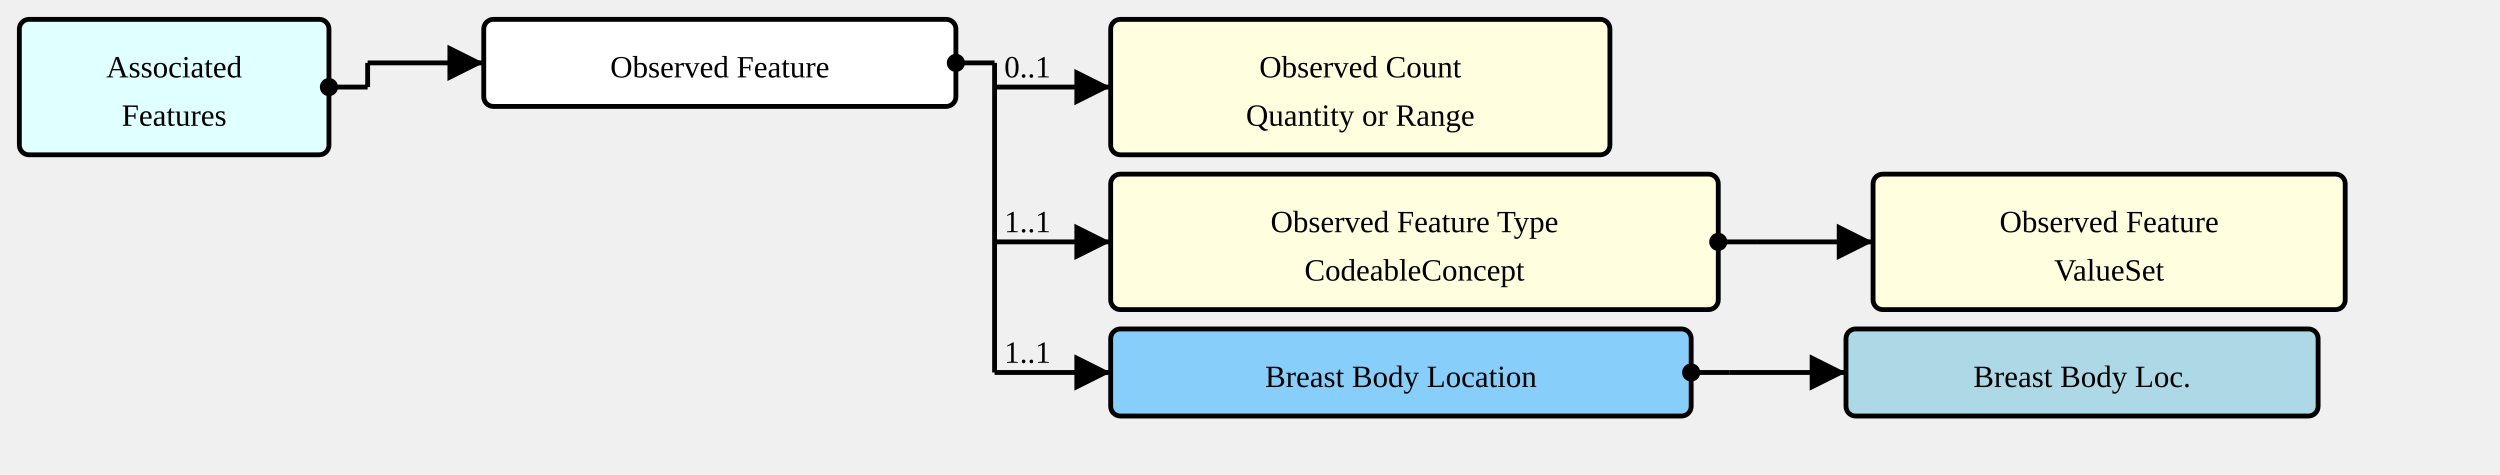
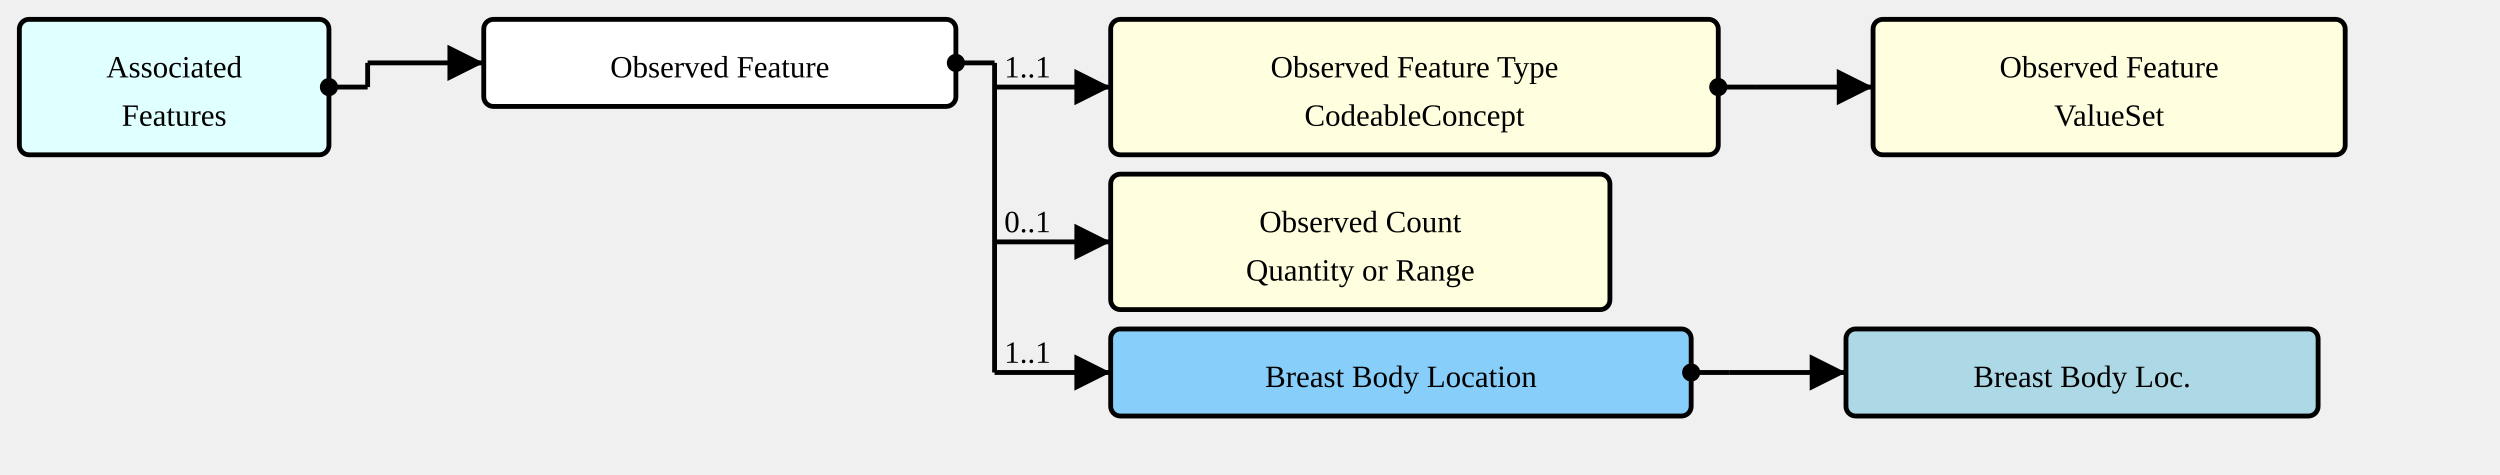
<svg xmlns="http://www.w3.org/2000/svg" version="1.1" width="969" height="183.75">
  <defs>
    <marker id="arrowStart" markerWidth="3.75" markerHeight="3.75" markerUnits="px" refX="1.875" refY="1.875">
      <circle fill="Black" stroke-width="0" cx="1.875" cy="1.875" r="1.875" />
    </marker>
    <marker id="arrowEnd" markerWidth="7.5" markerHeight="7.5" markerUnits="px" refX="7.5" refY="3.75">
      <polygon fill="Black" stroke-width="0" points="0 0 7.5 3.75 0 7.5" />
    </marker>
  </defs>
  <g>
    <g transform="translate(7.5 7.5)">
      <rect fill="LightCyan" stroke="Black" stroke-width="1.875" x="0" y="0" width="120" height="52.5" rx="3.75" ry="3.75" />
      <a href="./StructureDefinition-AssociatedFeatures.html" target="_top">
        <text x="60" y="22.5" text-anchor="middle">Associated</text>
      </a>
      <a href="./StructureDefinition-AssociatedFeatures.html" target="_top">
        <text x="60" y="41.25" text-anchor="middle">Features</text>
      </a>
    </g>
    <line stroke="Black" stroke-width="1.875" marker-end="url(#arrowEnd)" x1="142.5" y1="24.375" x2="187.5" y2="24.375" />
    <text x="146.25" y="20.625" text-anchor="left" />
    <line stroke="Black" stroke-width="1.875" marker-start="url(#arrowStart)" x1="127.5" y1="33.75" x2="142.5" y2="33.75" />
    <line stroke="Black" stroke-width="1.875" x1="142.5" y1="24.375" x2="142.5" y2="33.75" />
  </g>
  <g>
    <g transform="translate(187.5 7.5)">
      <rect fill="White" stroke="Black" stroke-width="1.875" x="0" y="0" width="183" height="33.75" rx="3.75" ry="3.75" />
      <text x="91.5" y="22.5" text-anchor="middle">Observed Feature</text>
    </g>
    <line stroke="Black" stroke-width="1.875" marker-end="url(#arrowEnd)" x1="385.5" y1="33.75" x2="430.5" y2="33.75" />
-     <text x="389.25" y="30" text-anchor="left">0..1</text>
+     <text x="389.25" y="30" text-anchor="left">1..1</text>
    <line stroke="Black" stroke-width="1.875" marker-end="url(#arrowEnd)" x1="385.5" y1="93.75" x2="430.5" y2="93.75" />
-     <text x="389.25" y="90" text-anchor="left">1..1</text>
+     <text x="389.25" y="90" text-anchor="left">0..1</text>
    <line stroke="Black" stroke-width="1.875" marker-end="url(#arrowEnd)" x1="385.5" y1="144.375" x2="430.5" y2="144.375" />
    <text x="389.25" y="140.625" text-anchor="left">1..1</text>
    <line stroke="Black" stroke-width="1.875" marker-start="url(#arrowStart)" x1="370.5" y1="24.375" x2="385.5" y2="24.375" />
    <line stroke="Black" stroke-width="1.875" x1="385.5" y1="24.375" x2="385.5" y2="144.375" />
  </g>
  <g>
    <g transform="translate(430.5 7.5)">
-       <a href="StructureDefinition-ObservedFeature-definitions.html#Observation.component:observedCount" target="_top">
-         <rect fill="LightYellow" stroke="Black" stroke-width="1.875" x="0" y="0" width="193.5" height="52.5" rx="3.75" ry="3.75" />
-       </a>
-       <a href="StructureDefinition-ObservedFeature-definitions.html#Observation.component:observedCount" target="_top">
-         <text x="96.75" y="22.5" text-anchor="middle">Observed Count</text>
-       </a>
-       <a href="StructureDefinition-ObservedFeature-definitions.html#Observation.component:observedCount" target="_top">
-         <text x="96.75" y="41.25" text-anchor="middle">Quantity or Range</text>
-       </a>
-     </g>
-   </g>
-   <g>
-     <g transform="translate(430.5 67.5)">
      <a href="StructureDefinition-ObservedFeature-definitions.html#Observation.component:featureType" target="_top">
        <rect fill="LightYellow" stroke="Black" stroke-width="1.875" x="0" y="0" width="235.5" height="52.5" rx="3.75" ry="3.75" />
      </a>
      <a href="StructureDefinition-ObservedFeature-definitions.html#Observation.component:featureType" target="_top">
        <text x="117.75" y="22.5" text-anchor="middle">Observed Feature Type</text>
      </a>
      <a href="StructureDefinition-ObservedFeature-definitions.html#Observation.component:featureType" target="_top">
        <text x="117.75" y="41.25" text-anchor="middle">CodeableConcept</text>
      </a>
    </g>
-     <line stroke="Black" stroke-width="1.875" marker-end="url(#arrowEnd)" x1="681" y1="93.75" x2="726" y2="93.75" />
-     <line stroke="Black" stroke-width="1.875" marker-start="url(#arrowStart)" x1="666" y1="93.75" x2="681" y2="93.75" />
-     <line stroke="Black" stroke-width="1.875" x1="681" y1="93.75" x2="681" y2="93.75" />
+     <line stroke="Black" stroke-width="1.875" marker-end="url(#arrowEnd)" x1="681" y1="33.75" x2="726" y2="33.75" />
+     <line stroke="Black" stroke-width="1.875" marker-start="url(#arrowStart)" x1="666" y1="33.75" x2="681" y2="33.75" />
+     <line stroke="Black" stroke-width="1.875" x1="681" y1="33.75" x2="681" y2="33.75" />
  </g>
  <g>
-     <g transform="translate(726 67.5)">
+     <g transform="translate(726 7.5)">
      <rect fill="LightYellow" stroke="Black" stroke-width="1.875" x="0" y="0" width="183" height="52.5" rx="3.75" ry="3.75" />
      <a href="./ValueSet-ObservedFeatureVS.html" target="_top">
        <text x="91.5" y="22.5" text-anchor="middle">Observed Feature</text>
      </a>
      <a href="./ValueSet-ObservedFeatureVS.html" target="_top">
        <text x="91.5" y="41.25" text-anchor="middle">ValueSet</text>
+       </a>
+     </g>
+   </g>
+   <g>
+     <g transform="translate(430.5 67.5)">
+       <a href="StructureDefinition-ObservedFeature-definitions.html#Observation.component:observedCount" target="_top">
+         <rect fill="LightYellow" stroke="Black" stroke-width="1.875" x="0" y="0" width="193.5" height="52.5" rx="3.75" ry="3.75" />
+       </a>
+       <a href="StructureDefinition-ObservedFeature-definitions.html#Observation.component:observedCount" target="_top">
+         <text x="96.75" y="22.5" text-anchor="middle">Observed Count</text>
+       </a>
+       <a href="StructureDefinition-ObservedFeature-definitions.html#Observation.component:observedCount" target="_top">
+         <text x="96.75" y="41.25" text-anchor="middle">Quantity or Range</text>
      </a>
    </g>
  </g>
  <g>
    <g transform="translate(430.5 127.5)">
      <a href="StructureDefinition-ObservedFeature-definitions.html#Observation.bodySite.extension:breastBodyLocation" target="_top">
        <rect fill="LightSkyBlue" stroke="Black" stroke-width="1.875" x="0" y="0" width="225" height="33.75" rx="3.75" ry="3.75" />
      </a>
      <a href="StructureDefinition-ObservedFeature-definitions.html#Observation.bodySite.extension:breastBodyLocation" target="_top">
        <text x="112.5" y="22.5" text-anchor="middle">Breast Body Location</text>
      </a>
    </g>
    <line stroke="Black" stroke-width="1.875" marker-end="url(#arrowEnd)" x1="670.5" y1="144.375" x2="715.5" y2="144.375" />
    <line stroke="Black" stroke-width="1.875" marker-start="url(#arrowStart)" x1="655.5" y1="144.375" x2="670.5" y2="144.375" />
    <line stroke="Black" stroke-width="1.875" x1="670.5" y1="144.375" x2="670.5" y2="144.375" />
  </g>
  <g>
    <g transform="translate(715.5 127.5)">
      <rect fill="LightBlue" stroke="Black" stroke-width="1.875" x="0" y="0" width="183" height="33.75" rx="3.75" ry="3.75" />
      <a href="./StructureDefinition-BreastBodyLocationExtension.html" target="_top">
        <text x="91.5" y="22.5" text-anchor="middle">Breast Body Loc.</text>
      </a>
    </g>
  </g>
</svg>
